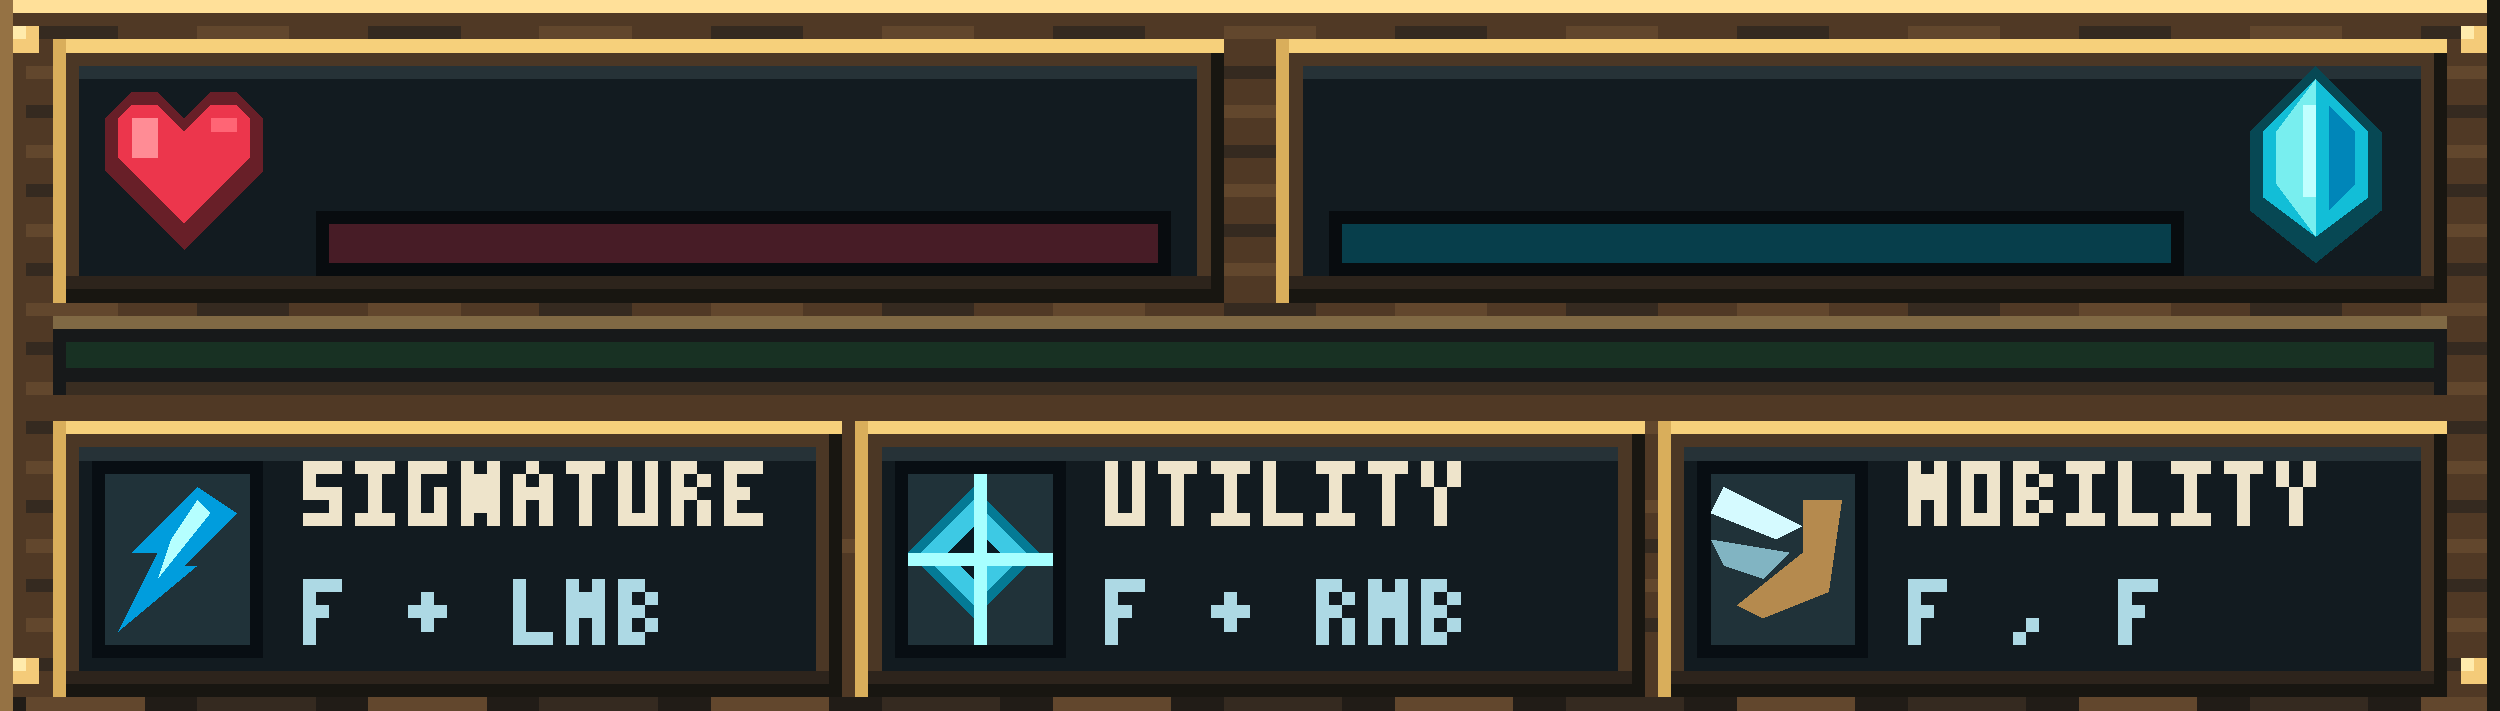
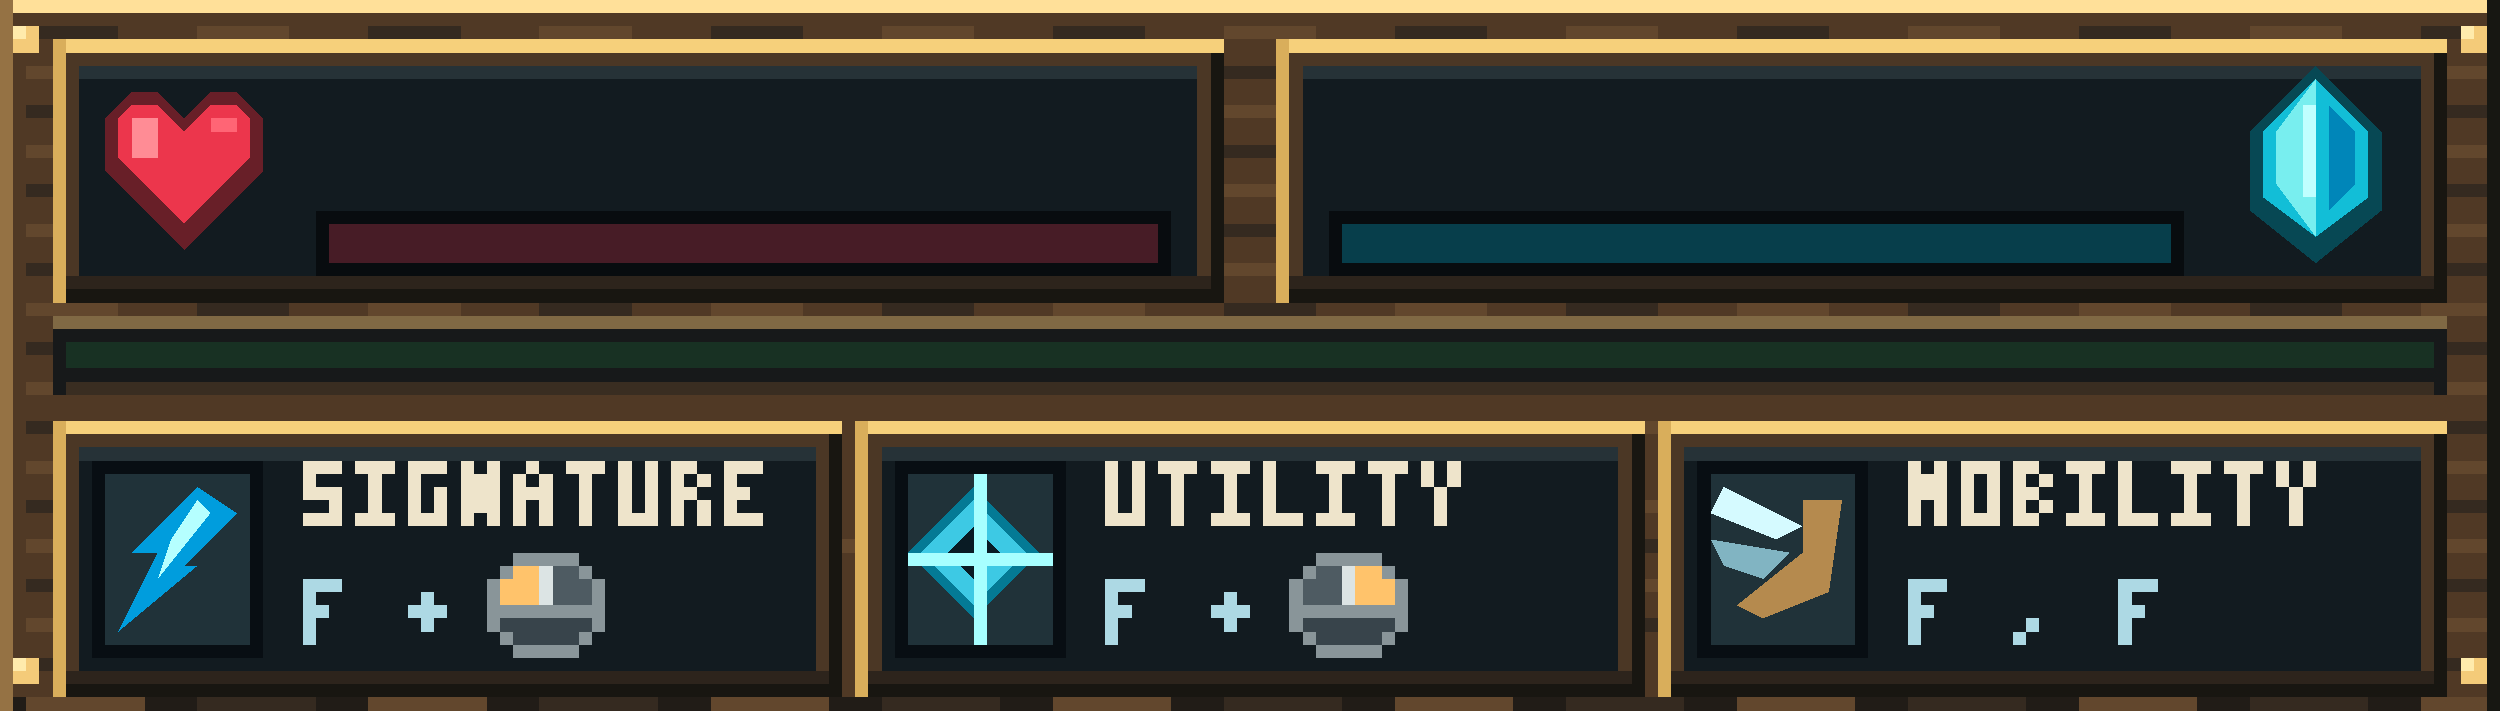
<svg xmlns="http://www.w3.org/2000/svg" width="190" height="54" viewBox="0 0 190 54" shape-rendering="crispEdges">
  <rect x="0" y="0" width="190" height="54" fill="#211c17" />
  <rect x="1" y="1" width="188" height="52" fill="#503925" />
  <rect x="2" y="2" width="7" height="1" fill="#352a20" />
  <rect x="15" y="2" width="7" height="1" fill="#62472d" />
  <rect x="28" y="2" width="7" height="1" fill="#352a20" />
  <rect x="41" y="2" width="7" height="1" fill="#62472d" />
  <rect x="54" y="2" width="7" height="1" fill="#352a20" />
  <rect x="67" y="2" width="7" height="1" fill="#62472d" />
  <rect x="80" y="2" width="7" height="1" fill="#352a20" />
  <rect x="93" y="2" width="7" height="1" fill="#62472d" />
  <rect x="106" y="2" width="7" height="1" fill="#352a20" />
  <rect x="119" y="2" width="7" height="1" fill="#62472d" />
  <rect x="132" y="2" width="7" height="1" fill="#352a20" />
  <rect x="145" y="2" width="7" height="1" fill="#62472d" />
  <rect x="158" y="2" width="7" height="1" fill="#352a20" />
  <rect x="171" y="2" width="7" height="1" fill="#62472d" />
  <rect x="184" y="2" width="7" height="1" fill="#352a20" />
  <rect x="2" y="5" width="10" height="1" fill="#62472d" />
  <rect x="15" y="5" width="10" height="1" fill="#352a20" />
  <rect x="28" y="5" width="10" height="1" fill="#62472d" />
  <rect x="41" y="5" width="10" height="1" fill="#352a20" />
  <rect x="54" y="5" width="10" height="1" fill="#62472d" />
  <rect x="67" y="5" width="10" height="1" fill="#352a20" />
  <rect x="80" y="5" width="10" height="1" fill="#62472d" />
  <rect x="93" y="5" width="10" height="1" fill="#352a20" />
  <rect x="106" y="5" width="10" height="1" fill="#62472d" />
  <rect x="119" y="5" width="10" height="1" fill="#352a20" />
  <rect x="132" y="5" width="10" height="1" fill="#62472d" />
  <rect x="145" y="5" width="10" height="1" fill="#352a20" />
  <rect x="158" y="5" width="10" height="1" fill="#62472d" />
  <rect x="171" y="5" width="10" height="1" fill="#352a20" />
  <rect x="184" y="5" width="10" height="1" fill="#62472d" />
  <rect x="2" y="8" width="6" height="1" fill="#352a20" />
  <rect x="15" y="8" width="6" height="1" fill="#62472d" />
  <rect x="28" y="8" width="6" height="1" fill="#352a20" />
  <rect x="41" y="8" width="6" height="1" fill="#62472d" />
  <rect x="54" y="8" width="6" height="1" fill="#352a20" />
  <rect x="67" y="8" width="6" height="1" fill="#62472d" />
  <rect x="80" y="8" width="6" height="1" fill="#352a20" />
  <rect x="93" y="8" width="6" height="1" fill="#62472d" />
  <rect x="106" y="8" width="6" height="1" fill="#352a20" />
  <rect x="119" y="8" width="6" height="1" fill="#62472d" />
  <rect x="132" y="8" width="6" height="1" fill="#352a20" />
  <rect x="145" y="8" width="6" height="1" fill="#62472d" />
  <rect x="158" y="8" width="6" height="1" fill="#352a20" />
  <rect x="171" y="8" width="6" height="1" fill="#62472d" />
  <rect x="184" y="8" width="6" height="1" fill="#352a20" />
  <rect x="2" y="11" width="9" height="1" fill="#62472d" />
  <rect x="15" y="11" width="9" height="1" fill="#352a20" />
  <rect x="28" y="11" width="9" height="1" fill="#62472d" />
  <rect x="41" y="11" width="9" height="1" fill="#352a20" />
  <rect x="54" y="11" width="9" height="1" fill="#62472d" />
  <rect x="67" y="11" width="9" height="1" fill="#352a20" />
  <rect x="80" y="11" width="9" height="1" fill="#62472d" />
  <rect x="93" y="11" width="9" height="1" fill="#352a20" />
  <rect x="106" y="11" width="9" height="1" fill="#62472d" />
  <rect x="119" y="11" width="9" height="1" fill="#352a20" />
  <rect x="132" y="11" width="9" height="1" fill="#62472d" />
  <rect x="145" y="11" width="9" height="1" fill="#352a20" />
  <rect x="158" y="11" width="9" height="1" fill="#62472d" />
  <rect x="171" y="11" width="9" height="1" fill="#352a20" />
  <rect x="184" y="11" width="9" height="1" fill="#62472d" />
  <rect x="2" y="14" width="5" height="1" fill="#352a20" />
  <rect x="15" y="14" width="5" height="1" fill="#62472d" />
  <rect x="28" y="14" width="5" height="1" fill="#352a20" />
  <rect x="41" y="14" width="5" height="1" fill="#62472d" />
  <rect x="54" y="14" width="5" height="1" fill="#352a20" />
  <rect x="67" y="14" width="5" height="1" fill="#62472d" />
  <rect x="80" y="14" width="5" height="1" fill="#352a20" />
  <rect x="93" y="14" width="5" height="1" fill="#62472d" />
  <rect x="106" y="14" width="5" height="1" fill="#352a20" />
  <rect x="119" y="14" width="5" height="1" fill="#62472d" />
  <rect x="132" y="14" width="5" height="1" fill="#352a20" />
  <rect x="145" y="14" width="5" height="1" fill="#62472d" />
  <rect x="158" y="14" width="5" height="1" fill="#352a20" />
  <rect x="171" y="14" width="5" height="1" fill="#62472d" />
  <rect x="184" y="14" width="5" height="1" fill="#352a20" />
  <rect x="2" y="17" width="8" height="1" fill="#62472d" />
  <rect x="15" y="17" width="8" height="1" fill="#352a20" />
  <rect x="28" y="17" width="8" height="1" fill="#62472d" />
  <rect x="41" y="17" width="8" height="1" fill="#352a20" />
  <rect x="54" y="17" width="8" height="1" fill="#62472d" />
  <rect x="67" y="17" width="8" height="1" fill="#352a20" />
  <rect x="80" y="17" width="8" height="1" fill="#62472d" />
  <rect x="93" y="17" width="8" height="1" fill="#352a20" />
  <rect x="106" y="17" width="8" height="1" fill="#62472d" />
  <rect x="119" y="17" width="8" height="1" fill="#352a20" />
  <rect x="132" y="17" width="8" height="1" fill="#62472d" />
  <rect x="145" y="17" width="8" height="1" fill="#352a20" />
  <rect x="158" y="17" width="8" height="1" fill="#62472d" />
  <rect x="171" y="17" width="8" height="1" fill="#352a20" />
  <rect x="184" y="17" width="8" height="1" fill="#62472d" />
  <rect x="2" y="20" width="11" height="1" fill="#352a20" />
  <rect x="15" y="20" width="11" height="1" fill="#62472d" />
  <rect x="28" y="20" width="11" height="1" fill="#352a20" />
  <rect x="41" y="20" width="11" height="1" fill="#62472d" />
  <rect x="54" y="20" width="11" height="1" fill="#352a20" />
  <rect x="67" y="20" width="11" height="1" fill="#62472d" />
  <rect x="80" y="20" width="11" height="1" fill="#352a20" />
  <rect x="93" y="20" width="11" height="1" fill="#62472d" />
  <rect x="106" y="20" width="11" height="1" fill="#352a20" />
  <rect x="119" y="20" width="11" height="1" fill="#62472d" />
  <rect x="132" y="20" width="11" height="1" fill="#352a20" />
  <rect x="145" y="20" width="11" height="1" fill="#62472d" />
  <rect x="158" y="20" width="11" height="1" fill="#352a20" />
  <rect x="171" y="20" width="11" height="1" fill="#62472d" />
  <rect x="184" y="20" width="11" height="1" fill="#352a20" />
  <rect x="2" y="23" width="7" height="1" fill="#62472d" />
  <rect x="15" y="23" width="7" height="1" fill="#352a20" />
  <rect x="28" y="23" width="7" height="1" fill="#62472d" />
  <rect x="41" y="23" width="7" height="1" fill="#352a20" />
  <rect x="54" y="23" width="7" height="1" fill="#62472d" />
  <rect x="67" y="23" width="7" height="1" fill="#352a20" />
  <rect x="80" y="23" width="7" height="1" fill="#62472d" />
  <rect x="93" y="23" width="7" height="1" fill="#352a20" />
  <rect x="106" y="23" width="7" height="1" fill="#62472d" />
  <rect x="119" y="23" width="7" height="1" fill="#352a20" />
  <rect x="132" y="23" width="7" height="1" fill="#62472d" />
  <rect x="145" y="23" width="7" height="1" fill="#352a20" />
  <rect x="158" y="23" width="7" height="1" fill="#62472d" />
  <rect x="171" y="23" width="7" height="1" fill="#352a20" />
  <rect x="184" y="23" width="7" height="1" fill="#62472d" />
  <rect x="2" y="26" width="10" height="1" fill="#352a20" />
  <rect x="15" y="26" width="10" height="1" fill="#62472d" />
  <rect x="28" y="26" width="10" height="1" fill="#352a20" />
  <rect x="41" y="26" width="10" height="1" fill="#62472d" />
  <rect x="54" y="26" width="10" height="1" fill="#352a20" />
  <rect x="67" y="26" width="10" height="1" fill="#62472d" />
  <rect x="80" y="26" width="10" height="1" fill="#352a20" />
  <rect x="93" y="26" width="10" height="1" fill="#62472d" />
  <rect x="106" y="26" width="10" height="1" fill="#352a20" />
  <rect x="119" y="26" width="10" height="1" fill="#62472d" />
  <rect x="132" y="26" width="10" height="1" fill="#352a20" />
  <rect x="145" y="26" width="10" height="1" fill="#62472d" />
  <rect x="158" y="26" width="10" height="1" fill="#352a20" />
  <rect x="171" y="26" width="10" height="1" fill="#62472d" />
  <rect x="184" y="26" width="10" height="1" fill="#352a20" />
  <rect x="2" y="29" width="6" height="1" fill="#62472d" />
  <rect x="15" y="29" width="6" height="1" fill="#352a20" />
  <rect x="28" y="29" width="6" height="1" fill="#62472d" />
  <rect x="41" y="29" width="6" height="1" fill="#352a20" />
  <rect x="54" y="29" width="6" height="1" fill="#62472d" />
  <rect x="67" y="29" width="6" height="1" fill="#352a20" />
  <rect x="80" y="29" width="6" height="1" fill="#62472d" />
  <rect x="93" y="29" width="6" height="1" fill="#352a20" />
  <rect x="106" y="29" width="6" height="1" fill="#62472d" />
  <rect x="119" y="29" width="6" height="1" fill="#352a20" />
  <rect x="132" y="29" width="6" height="1" fill="#62472d" />
  <rect x="145" y="29" width="6" height="1" fill="#352a20" />
  <rect x="158" y="29" width="6" height="1" fill="#62472d" />
  <rect x="171" y="29" width="6" height="1" fill="#352a20" />
  <rect x="184" y="29" width="6" height="1" fill="#62472d" />
  <rect x="2" y="32" width="9" height="1" fill="#352a20" />
  <rect x="15" y="32" width="9" height="1" fill="#62472d" />
  <rect x="28" y="32" width="9" height="1" fill="#352a20" />
  <rect x="41" y="32" width="9" height="1" fill="#62472d" />
  <rect x="54" y="32" width="9" height="1" fill="#352a20" />
  <rect x="67" y="32" width="9" height="1" fill="#62472d" />
  <rect x="80" y="32" width="9" height="1" fill="#352a20" />
  <rect x="93" y="32" width="9" height="1" fill="#62472d" />
  <rect x="106" y="32" width="9" height="1" fill="#352a20" />
  <rect x="119" y="32" width="9" height="1" fill="#62472d" />
  <rect x="132" y="32" width="9" height="1" fill="#352a20" />
  <rect x="145" y="32" width="9" height="1" fill="#62472d" />
  <rect x="158" y="32" width="9" height="1" fill="#352a20" />
  <rect x="171" y="32" width="9" height="1" fill="#62472d" />
  <rect x="184" y="32" width="9" height="1" fill="#352a20" />
  <rect x="2" y="35" width="5" height="1" fill="#62472d" />
  <rect x="15" y="35" width="5" height="1" fill="#352a20" />
  <rect x="28" y="35" width="5" height="1" fill="#62472d" />
  <rect x="41" y="35" width="5" height="1" fill="#352a20" />
  <rect x="54" y="35" width="5" height="1" fill="#62472d" />
  <rect x="67" y="35" width="5" height="1" fill="#352a20" />
  <rect x="80" y="35" width="5" height="1" fill="#62472d" />
  <rect x="93" y="35" width="5" height="1" fill="#352a20" />
  <rect x="106" y="35" width="5" height="1" fill="#62472d" />
  <rect x="119" y="35" width="5" height="1" fill="#352a20" />
  <rect x="132" y="35" width="5" height="1" fill="#62472d" />
  <rect x="145" y="35" width="5" height="1" fill="#352a20" />
  <rect x="158" y="35" width="5" height="1" fill="#62472d" />
  <rect x="171" y="35" width="5" height="1" fill="#352a20" />
  <rect x="184" y="35" width="5" height="1" fill="#62472d" />
  <rect x="2" y="38" width="8" height="1" fill="#352a20" />
  <rect x="15" y="38" width="8" height="1" fill="#62472d" />
  <rect x="28" y="38" width="8" height="1" fill="#352a20" />
  <rect x="41" y="38" width="8" height="1" fill="#62472d" />
  <rect x="54" y="38" width="8" height="1" fill="#352a20" />
  <rect x="67" y="38" width="8" height="1" fill="#62472d" />
  <rect x="80" y="38" width="8" height="1" fill="#352a20" />
  <rect x="93" y="38" width="8" height="1" fill="#62472d" />
  <rect x="106" y="38" width="8" height="1" fill="#352a20" />
  <rect x="119" y="38" width="8" height="1" fill="#62472d" />
  <rect x="132" y="38" width="8" height="1" fill="#352a20" />
  <rect x="145" y="38" width="8" height="1" fill="#62472d" />
  <rect x="158" y="38" width="8" height="1" fill="#352a20" />
  <rect x="171" y="38" width="8" height="1" fill="#62472d" />
  <rect x="184" y="38" width="8" height="1" fill="#352a20" />
  <rect x="2" y="41" width="11" height="1" fill="#62472d" />
  <rect x="15" y="41" width="11" height="1" fill="#352a20" />
  <rect x="28" y="41" width="11" height="1" fill="#62472d" />
  <rect x="41" y="41" width="11" height="1" fill="#352a20" />
  <rect x="54" y="41" width="11" height="1" fill="#62472d" />
  <rect x="67" y="41" width="11" height="1" fill="#352a20" />
  <rect x="80" y="41" width="11" height="1" fill="#62472d" />
  <rect x="93" y="41" width="11" height="1" fill="#352a20" />
  <rect x="106" y="41" width="11" height="1" fill="#62472d" />
  <rect x="119" y="41" width="11" height="1" fill="#352a20" />
  <rect x="132" y="41" width="11" height="1" fill="#62472d" />
  <rect x="145" y="41" width="11" height="1" fill="#352a20" />
  <rect x="158" y="41" width="11" height="1" fill="#62472d" />
  <rect x="171" y="41" width="11" height="1" fill="#352a20" />
  <rect x="184" y="41" width="11" height="1" fill="#62472d" />
  <rect x="2" y="44" width="7" height="1" fill="#352a20" />
  <rect x="15" y="44" width="7" height="1" fill="#62472d" />
  <rect x="28" y="44" width="7" height="1" fill="#352a20" />
  <rect x="41" y="44" width="7" height="1" fill="#62472d" />
  <rect x="54" y="44" width="7" height="1" fill="#352a20" />
  <rect x="67" y="44" width="7" height="1" fill="#62472d" />
  <rect x="80" y="44" width="7" height="1" fill="#352a20" />
  <rect x="93" y="44" width="7" height="1" fill="#62472d" />
  <rect x="106" y="44" width="7" height="1" fill="#352a20" />
  <rect x="119" y="44" width="7" height="1" fill="#62472d" />
  <rect x="132" y="44" width="7" height="1" fill="#352a20" />
  <rect x="145" y="44" width="7" height="1" fill="#62472d" />
  <rect x="158" y="44" width="7" height="1" fill="#352a20" />
  <rect x="171" y="44" width="7" height="1" fill="#62472d" />
  <rect x="184" y="44" width="7" height="1" fill="#352a20" />
  <rect x="2" y="47" width="10" height="1" fill="#62472d" />
  <rect x="15" y="47" width="10" height="1" fill="#352a20" />
  <rect x="28" y="47" width="10" height="1" fill="#62472d" />
  <rect x="41" y="47" width="10" height="1" fill="#352a20" />
  <rect x="54" y="47" width="10" height="1" fill="#62472d" />
  <rect x="67" y="47" width="10" height="1" fill="#352a20" />
  <rect x="80" y="47" width="10" height="1" fill="#62472d" />
  <rect x="93" y="47" width="10" height="1" fill="#352a20" />
  <rect x="106" y="47" width="10" height="1" fill="#62472d" />
  <rect x="119" y="47" width="10" height="1" fill="#352a20" />
  <rect x="132" y="47" width="10" height="1" fill="#62472d" />
  <rect x="145" y="47" width="10" height="1" fill="#352a20" />
  <rect x="158" y="47" width="10" height="1" fill="#62472d" />
  <rect x="171" y="47" width="10" height="1" fill="#352a20" />
  <rect x="184" y="47" width="10" height="1" fill="#62472d" />
  <rect x="2" y="50" width="6" height="1" fill="#352a20" />
  <rect x="15" y="50" width="6" height="1" fill="#62472d" />
  <rect x="28" y="50" width="6" height="1" fill="#352a20" />
  <rect x="41" y="50" width="6" height="1" fill="#62472d" />
  <rect x="54" y="50" width="6" height="1" fill="#352a20" />
  <rect x="67" y="50" width="6" height="1" fill="#62472d" />
  <rect x="80" y="50" width="6" height="1" fill="#352a20" />
  <rect x="93" y="50" width="6" height="1" fill="#62472d" />
  <rect x="106" y="50" width="6" height="1" fill="#352a20" />
  <rect x="119" y="50" width="6" height="1" fill="#62472d" />
  <rect x="132" y="50" width="6" height="1" fill="#352a20" />
  <rect x="145" y="50" width="6" height="1" fill="#62472d" />
  <rect x="158" y="50" width="6" height="1" fill="#352a20" />
  <rect x="171" y="50" width="6" height="1" fill="#62472d" />
  <rect x="184" y="50" width="6" height="1" fill="#352a20" />
  <rect x="2" y="53" width="9" height="1" fill="#62472d" />
  <rect x="15" y="53" width="9" height="1" fill="#352a20" />
  <rect x="28" y="53" width="9" height="1" fill="#62472d" />
  <rect x="41" y="53" width="9" height="1" fill="#352a20" />
  <rect x="54" y="53" width="9" height="1" fill="#62472d" />
  <rect x="67" y="53" width="9" height="1" fill="#352a20" />
  <rect x="80" y="53" width="9" height="1" fill="#62472d" />
  <rect x="93" y="53" width="9" height="1" fill="#352a20" />
  <rect x="106" y="53" width="9" height="1" fill="#62472d" />
  <rect x="119" y="53" width="9" height="1" fill="#352a20" />
  <rect x="132" y="53" width="9" height="1" fill="#62472d" />
  <rect x="145" y="53" width="9" height="1" fill="#352a20" />
  <rect x="158" y="53" width="9" height="1" fill="#62472d" />
  <rect x="171" y="53" width="9" height="1" fill="#352a20" />
  <rect x="184" y="53" width="9" height="1" fill="#62472d" />
  <rect x="0" y="0" width="190" height="1" fill="#ffe099" />
  <rect x="0" y="0" width="1" height="54" fill="#957244" />
  <rect x="189" y="0" width="1" height="54" fill="#171712" />
  <rect x="4" y="3" width="89" height="20" fill="#181611" />
  <rect x="4" y="3" width="89" height="1" fill="#f6d07b" />
  <rect x="4" y="3" width="1" height="20" fill="#d9ae5b" />
  <rect x="5" y="4" width="87" height="18" fill="#4b3725" />
  <rect x="6" y="5" width="85" height="16" fill="#121b20" />
  <rect x="6" y="5" width="85" height="1" fill="#263237" />
  <rect x="5" y="21" width="87" height="1" fill="#2d241c" />
  <rect x="97" y="3" width="89" height="20" fill="#181611" />
  <rect x="97" y="3" width="89" height="1" fill="#f6d07b" />
  <rect x="97" y="3" width="1" height="20" fill="#d9ae5b" />
  <rect x="98" y="4" width="87" height="18" fill="#4b3725" />
  <rect x="99" y="5" width="85" height="16" fill="#121b20" />
  <rect x="99" y="5" width="85" height="1" fill="#263237" />
  <rect x="98" y="21" width="87" height="1" fill="#2d241c" />
  <g transform="translate(8 7)">
    <polygon points="0,2 2,0 4,0 6,2 8,0 10,0 12,2 12,6 6,12 0,6" fill="#681f28" />
    <polygon points="1,2 2,1 4,1 6,3 8,1 10,1 11,2 11,5 6,10 1,5" fill="#ec364c" />
    <rect x="2" y="2" width="2" height="3" fill="#ff8c95" />
    <rect x="8" y="2" width="2" height="1" fill="#ff6575" />
  </g>
  <g transform="translate(171 5)">
    <polygon points="5,0 10,5 10,11 5,15 0,11 0,5" fill="#074854" />
    <polygon points="5,1 9,5 9,10 5,13 1,10 1,5" fill="#12bed7" />
    <polygon points="5,1 5,13 2,9 2,5" fill="#78eeef" />
    <polygon points="6,3 8,5 8,9 6,11" fill="#0086b9" />
    <rect x="4" y="3" width="1" height="7" fill="#c0ffff" />
  </g>
  <rect x="24" y="16" width="65" height="5" fill="#080c0f" />
  <rect x="25" y="17" width="63" height="3" fill="#471c26" />
  <rect x="101" y="16" width="65" height="5" fill="#080c0f" />
  <rect x="102" y="17" width="63" height="3" fill="#073e4b" />
  <rect x="4" y="24" width="182" height="6" fill="#17191a" />
  <rect x="4" y="24" width="182" height="1" fill="#806944" />
  <rect x="5" y="26" width="180" height="2" fill="#183123" />
  <rect x="5" y="29" width="180" height="1" fill="#392d21" />
  <rect x="4" y="32" width="60" height="21" fill="#181611" />
  <rect x="4" y="32" width="60" height="1" fill="#f6d07b" />
  <rect x="4" y="32" width="1" height="21" fill="#d9ae5b" />
  <rect x="5" y="33" width="58" height="19" fill="#4b3725" />
  <rect x="6" y="34" width="56" height="17" fill="#121b20" />
  <rect x="6" y="34" width="56" height="1" fill="#263237" />
  <rect x="5" y="51" width="58" height="1" fill="#2d241c" />
  <rect x="7" y="35" width="13" height="15" fill="#080e13" />
  <rect x="8" y="36" width="11" height="13" fill="#203239" />
  <polygon points="15,37 18,39 14,43 15,43 9,48 12,42 10,42" fill="#009ddd" />
  <polygon points="15,38 16,39 12,44 13,41" fill="#b5ffff" />
  <rect x="23" y="35" width="1" height="1" fill="#eee4cb" />
  <rect x="24" y="35" width="1" height="1" fill="#eee4cb" />
  <rect x="25" y="35" width="1" height="1" fill="#eee4cb" />
  <rect x="23" y="36" width="1" height="1" fill="#eee4cb" />
  <rect x="23" y="37" width="1" height="1" fill="#eee4cb" />
  <rect x="24" y="37" width="1" height="1" fill="#eee4cb" />
  <rect x="25" y="37" width="1" height="1" fill="#eee4cb" />
  <rect x="25" y="38" width="1" height="1" fill="#eee4cb" />
  <rect x="23" y="39" width="1" height="1" fill="#eee4cb" />
  <rect x="24" y="39" width="1" height="1" fill="#eee4cb" />
  <rect x="25" y="39" width="1" height="1" fill="#eee4cb" />
  <rect x="27" y="35" width="1" height="1" fill="#eee4cb" />
  <rect x="28" y="35" width="1" height="1" fill="#eee4cb" />
  <rect x="29" y="35" width="1" height="1" fill="#eee4cb" />
  <rect x="28" y="36" width="1" height="1" fill="#eee4cb" />
  <rect x="28" y="37" width="1" height="1" fill="#eee4cb" />
  <rect x="28" y="38" width="1" height="1" fill="#eee4cb" />
  <rect x="27" y="39" width="1" height="1" fill="#eee4cb" />
  <rect x="28" y="39" width="1" height="1" fill="#eee4cb" />
  <rect x="29" y="39" width="1" height="1" fill="#eee4cb" />
  <rect x="31" y="35" width="1" height="1" fill="#eee4cb" />
  <rect x="32" y="35" width="1" height="1" fill="#eee4cb" />
  <rect x="33" y="35" width="1" height="1" fill="#eee4cb" />
  <rect x="31" y="36" width="1" height="1" fill="#eee4cb" />
  <rect x="31" y="37" width="1" height="1" fill="#eee4cb" />
  <rect x="33" y="37" width="1" height="1" fill="#eee4cb" />
  <rect x="31" y="38" width="1" height="1" fill="#eee4cb" />
  <rect x="33" y="38" width="1" height="1" fill="#eee4cb" />
  <rect x="31" y="39" width="1" height="1" fill="#eee4cb" />
  <rect x="32" y="39" width="1" height="1" fill="#eee4cb" />
  <rect x="33" y="39" width="1" height="1" fill="#eee4cb" />
  <rect x="35" y="35" width="1" height="1" fill="#eee4cb" />
  <rect x="37" y="35" width="1" height="1" fill="#eee4cb" />
  <rect x="35" y="36" width="1" height="1" fill="#eee4cb" />
  <rect x="36" y="36" width="1" height="1" fill="#eee4cb" />
  <rect x="37" y="36" width="1" height="1" fill="#eee4cb" />
  <rect x="35" y="37" width="1" height="1" fill="#eee4cb" />
  <rect x="36" y="37" width="1" height="1" fill="#eee4cb" />
  <rect x="37" y="37" width="1" height="1" fill="#eee4cb" />
  <rect x="35" y="38" width="1" height="1" fill="#eee4cb" />
  <rect x="36" y="38" width="1" height="1" fill="#eee4cb" />
  <rect x="37" y="38" width="1" height="1" fill="#eee4cb" />
  <rect x="35" y="39" width="1" height="1" fill="#eee4cb" />
  <rect x="37" y="39" width="1" height="1" fill="#eee4cb" />
  <rect x="40" y="35" width="1" height="1" fill="#eee4cb" />
  <rect x="39" y="36" width="1" height="1" fill="#eee4cb" />
  <rect x="41" y="36" width="1" height="1" fill="#eee4cb" />
  <rect x="39" y="37" width="1" height="1" fill="#eee4cb" />
  <rect x="40" y="37" width="1" height="1" fill="#eee4cb" />
  <rect x="41" y="37" width="1" height="1" fill="#eee4cb" />
  <rect x="39" y="38" width="1" height="1" fill="#eee4cb" />
  <rect x="41" y="38" width="1" height="1" fill="#eee4cb" />
  <rect x="39" y="39" width="1" height="1" fill="#eee4cb" />
  <rect x="41" y="39" width="1" height="1" fill="#eee4cb" />
  <rect x="43" y="35" width="1" height="1" fill="#eee4cb" />
  <rect x="44" y="35" width="1" height="1" fill="#eee4cb" />
  <rect x="45" y="35" width="1" height="1" fill="#eee4cb" />
  <rect x="44" y="36" width="1" height="1" fill="#eee4cb" />
  <rect x="44" y="37" width="1" height="1" fill="#eee4cb" />
  <rect x="44" y="38" width="1" height="1" fill="#eee4cb" />
  <rect x="44" y="39" width="1" height="1" fill="#eee4cb" />
  <rect x="47" y="35" width="1" height="1" fill="#eee4cb" />
  <rect x="49" y="35" width="1" height="1" fill="#eee4cb" />
  <rect x="47" y="36" width="1" height="1" fill="#eee4cb" />
  <rect x="49" y="36" width="1" height="1" fill="#eee4cb" />
  <rect x="47" y="37" width="1" height="1" fill="#eee4cb" />
  <rect x="49" y="37" width="1" height="1" fill="#eee4cb" />
  <rect x="47" y="38" width="1" height="1" fill="#eee4cb" />
  <rect x="49" y="38" width="1" height="1" fill="#eee4cb" />
  <rect x="47" y="39" width="1" height="1" fill="#eee4cb" />
  <rect x="48" y="39" width="1" height="1" fill="#eee4cb" />
  <rect x="49" y="39" width="1" height="1" fill="#eee4cb" />
  <rect x="51" y="35" width="1" height="1" fill="#eee4cb" />
  <rect x="52" y="35" width="1" height="1" fill="#eee4cb" />
  <rect x="51" y="36" width="1" height="1" fill="#eee4cb" />
  <rect x="53" y="36" width="1" height="1" fill="#eee4cb" />
  <rect x="51" y="37" width="1" height="1" fill="#eee4cb" />
  <rect x="52" y="37" width="1" height="1" fill="#eee4cb" />
  <rect x="51" y="38" width="1" height="1" fill="#eee4cb" />
  <rect x="53" y="38" width="1" height="1" fill="#eee4cb" />
  <rect x="51" y="39" width="1" height="1" fill="#eee4cb" />
  <rect x="53" y="39" width="1" height="1" fill="#eee4cb" />
  <rect x="55" y="35" width="1" height="1" fill="#eee4cb" />
  <rect x="56" y="35" width="1" height="1" fill="#eee4cb" />
  <rect x="57" y="35" width="1" height="1" fill="#eee4cb" />
  <rect x="55" y="36" width="1" height="1" fill="#eee4cb" />
  <rect x="55" y="37" width="1" height="1" fill="#eee4cb" />
  <rect x="56" y="37" width="1" height="1" fill="#eee4cb" />
  <rect x="55" y="38" width="1" height="1" fill="#eee4cb" />
  <rect x="55" y="39" width="1" height="1" fill="#eee4cb" />
  <rect x="56" y="39" width="1" height="1" fill="#eee4cb" />
  <rect x="57" y="39" width="1" height="1" fill="#eee4cb" />
  <rect x="23" y="44" width="1" height="1" fill="#add9e4" />
  <rect x="24" y="44" width="1" height="1" fill="#add9e4" />
  <rect x="25" y="44" width="1" height="1" fill="#add9e4" />
  <rect x="23" y="45" width="1" height="1" fill="#add9e4" />
  <rect x="23" y="46" width="1" height="1" fill="#add9e4" />
  <rect x="24" y="46" width="1" height="1" fill="#add9e4" />
  <rect x="23" y="47" width="1" height="1" fill="#add9e4" />
  <rect x="23" y="48" width="1" height="1" fill="#add9e4" />
  <rect x="32" y="45" width="1" height="1" fill="#add9e4" />
  <rect x="31" y="46" width="1" height="1" fill="#add9e4" />
  <rect x="32" y="46" width="1" height="1" fill="#add9e4" />
  <rect x="33" y="46" width="1" height="1" fill="#add9e4" />
  <rect x="32" y="47" width="1" height="1" fill="#add9e4" />
-   <rect x="39" y="44" width="1" height="1" fill="#add9e4" />
-   <rect x="39" y="45" width="1" height="1" fill="#add9e4" />
-   <rect x="39" y="46" width="1" height="1" fill="#add9e4" />
-   <rect x="39" y="47" width="1" height="1" fill="#add9e4" />
-   <rect x="39" y="48" width="1" height="1" fill="#add9e4" />
-   <rect x="40" y="48" width="1" height="1" fill="#add9e4" />
-   <rect x="41" y="48" width="1" height="1" fill="#add9e4" />
-   <rect x="43" y="44" width="1" height="1" fill="#add9e4" />
-   <rect x="45" y="44" width="1" height="1" fill="#add9e4" />
-   <rect x="43" y="45" width="1" height="1" fill="#add9e4" />
-   <rect x="44" y="45" width="1" height="1" fill="#add9e4" />
-   <rect x="45" y="45" width="1" height="1" fill="#add9e4" />
-   <rect x="43" y="46" width="1" height="1" fill="#add9e4" />
-   <rect x="44" y="46" width="1" height="1" fill="#add9e4" />
-   <rect x="45" y="46" width="1" height="1" fill="#add9e4" />
-   <rect x="43" y="47" width="1" height="1" fill="#add9e4" />
-   <rect x="45" y="47" width="1" height="1" fill="#add9e4" />
-   <rect x="43" y="48" width="1" height="1" fill="#add9e4" />
-   <rect x="45" y="48" width="1" height="1" fill="#add9e4" />
-   <rect x="47" y="44" width="1" height="1" fill="#add9e4" />
-   <rect x="48" y="44" width="1" height="1" fill="#add9e4" />
-   <rect x="47" y="45" width="1" height="1" fill="#add9e4" />
-   <rect x="49" y="45" width="1" height="1" fill="#add9e4" />
-   <rect x="47" y="46" width="1" height="1" fill="#add9e4" />
-   <rect x="48" y="46" width="1" height="1" fill="#add9e4" />
-   <rect x="47" y="47" width="1" height="1" fill="#add9e4" />
-   <rect x="49" y="47" width="1" height="1" fill="#add9e4" />
-   <rect x="47" y="48" width="1" height="1" fill="#add9e4" />
-   <rect x="48" y="48" width="1" height="1" fill="#add9e4" />
+   <rect x="39" y="42" width="1" height="1" fill="#899599" />
+   <rect x="40" y="42" width="1" height="1" fill="#899599" />
+   <rect x="41" y="42" width="1" height="1" fill="#899599" />
+   <rect x="42" y="42" width="1" height="1" fill="#899599" />
+   <rect x="43" y="42" width="1" height="1" fill="#899599" />
+   <rect x="38" y="43" width="1" height="1" fill="#899599" />
+   <rect x="39" y="43" width="1" height="1" fill="#ffc36b" />
+   <rect x="40" y="43" width="1" height="1" fill="#ffc36b" />
+   <rect x="41" y="43" width="1" height="1" fill="#dce4e4" />
+   <rect x="42" y="43" width="1" height="1" fill="#4e5b62" />
+   <rect x="43" y="43" width="1" height="1" fill="#4e5b62" />
+   <rect x="44" y="43" width="1" height="1" fill="#899599" />
+   <rect x="37" y="44" width="1" height="1" fill="#899599" />
+   <rect x="38" y="44" width="1" height="1" fill="#ffc36b" />
+   <rect x="39" y="44" width="1" height="1" fill="#ffc36b" />
+   <rect x="40" y="44" width="1" height="1" fill="#ffc36b" />
+   <rect x="41" y="44" width="1" height="1" fill="#dce4e4" />
+   <rect x="42" y="44" width="1" height="1" fill="#4e5b62" />
+   <rect x="43" y="44" width="1" height="1" fill="#4e5b62" />
+   <rect x="44" y="44" width="1" height="1" fill="#4e5b62" />
+   <rect x="45" y="44" width="1" height="1" fill="#899599" />
+   <rect x="37" y="45" width="1" height="1" fill="#899599" />
+   <rect x="38" y="45" width="1" height="1" fill="#ffc36b" />
+   <rect x="39" y="45" width="1" height="1" fill="#ffc36b" />
+   <rect x="40" y="45" width="1" height="1" fill="#ffc36b" />
+   <rect x="41" y="45" width="1" height="1" fill="#dce4e4" />
+   <rect x="42" y="45" width="1" height="1" fill="#4e5b62" />
+   <rect x="43" y="45" width="1" height="1" fill="#4e5b62" />
+   <rect x="44" y="45" width="1" height="1" fill="#4e5b62" />
+   <rect x="45" y="45" width="1" height="1" fill="#899599" />
+   <rect x="37" y="46" width="1" height="1" fill="#899599" />
+   <rect x="38" y="46" width="1" height="1" fill="#899599" />
+   <rect x="39" y="46" width="1" height="1" fill="#899599" />
+   <rect x="40" y="46" width="1" height="1" fill="#899599" />
+   <rect x="41" y="46" width="1" height="1" fill="#899599" />
+   <rect x="42" y="46" width="1" height="1" fill="#899599" />
+   <rect x="43" y="46" width="1" height="1" fill="#899599" />
+   <rect x="44" y="46" width="1" height="1" fill="#899599" />
+   <rect x="45" y="46" width="1" height="1" fill="#899599" />
+   <rect x="37" y="47" width="1" height="1" fill="#899599" />
+   <rect x="38" y="47" width="1" height="1" fill="#38444b" />
+   <rect x="39" y="47" width="1" height="1" fill="#38444b" />
+   <rect x="40" y="47" width="1" height="1" fill="#38444b" />
+   <rect x="41" y="47" width="1" height="1" fill="#38444b" />
+   <rect x="42" y="47" width="1" height="1" fill="#38444b" />
+   <rect x="43" y="47" width="1" height="1" fill="#38444b" />
+   <rect x="44" y="47" width="1" height="1" fill="#38444b" />
+   <rect x="45" y="47" width="1" height="1" fill="#899599" />
+   <rect x="38" y="48" width="1" height="1" fill="#899599" />
+   <rect x="39" y="48" width="1" height="1" fill="#38444b" />
+   <rect x="40" y="48" width="1" height="1" fill="#38444b" />
+   <rect x="41" y="48" width="1" height="1" fill="#38444b" />
+   <rect x="42" y="48" width="1" height="1" fill="#38444b" />
+   <rect x="43" y="48" width="1" height="1" fill="#38444b" />
+   <rect x="44" y="48" width="1" height="1" fill="#899599" />
+   <rect x="39" y="49" width="1" height="1" fill="#899599" />
+   <rect x="40" y="49" width="1" height="1" fill="#899599" />
+   <rect x="41" y="49" width="1" height="1" fill="#899599" />
+   <rect x="42" y="49" width="1" height="1" fill="#899599" />
+   <rect x="43" y="49" width="1" height="1" fill="#899599" />
  <rect x="65" y="32" width="60" height="21" fill="#181611" />
  <rect x="65" y="32" width="60" height="1" fill="#f6d07b" />
  <rect x="65" y="32" width="1" height="21" fill="#d9ae5b" />
  <rect x="66" y="33" width="58" height="19" fill="#4b3725" />
  <rect x="67" y="34" width="56" height="17" fill="#121b20" />
  <rect x="67" y="34" width="56" height="1" fill="#263237" />
  <rect x="66" y="51" width="58" height="1" fill="#2d241c" />
  <rect x="68" y="35" width="13" height="15" fill="#080e13" />
  <rect x="69" y="36" width="11" height="13" fill="#203239" />
  <polygon points="74,37 79,42 74,47 69,42" fill="#047a95" />
  <polygon points="74,38 78,42 74,46 70,42" fill="#3dc9e4" />
  <polygon points="74,40 76,42 74,44 72,42" fill="#091b24" />
  <rect x="74" y="36" width="1" height="13" fill="#a7ffff" />
  <rect x="69" y="42" width="11" height="1" fill="#a7ffff" />
  <rect x="84" y="35" width="1" height="1" fill="#eee4cb" />
  <rect x="86" y="35" width="1" height="1" fill="#eee4cb" />
  <rect x="84" y="36" width="1" height="1" fill="#eee4cb" />
  <rect x="86" y="36" width="1" height="1" fill="#eee4cb" />
  <rect x="84" y="37" width="1" height="1" fill="#eee4cb" />
  <rect x="86" y="37" width="1" height="1" fill="#eee4cb" />
  <rect x="84" y="38" width="1" height="1" fill="#eee4cb" />
  <rect x="86" y="38" width="1" height="1" fill="#eee4cb" />
  <rect x="84" y="39" width="1" height="1" fill="#eee4cb" />
  <rect x="85" y="39" width="1" height="1" fill="#eee4cb" />
  <rect x="86" y="39" width="1" height="1" fill="#eee4cb" />
  <rect x="88" y="35" width="1" height="1" fill="#eee4cb" />
  <rect x="89" y="35" width="1" height="1" fill="#eee4cb" />
  <rect x="90" y="35" width="1" height="1" fill="#eee4cb" />
  <rect x="89" y="36" width="1" height="1" fill="#eee4cb" />
  <rect x="89" y="37" width="1" height="1" fill="#eee4cb" />
  <rect x="89" y="38" width="1" height="1" fill="#eee4cb" />
  <rect x="89" y="39" width="1" height="1" fill="#eee4cb" />
  <rect x="92" y="35" width="1" height="1" fill="#eee4cb" />
  <rect x="93" y="35" width="1" height="1" fill="#eee4cb" />
  <rect x="94" y="35" width="1" height="1" fill="#eee4cb" />
  <rect x="93" y="36" width="1" height="1" fill="#eee4cb" />
  <rect x="93" y="37" width="1" height="1" fill="#eee4cb" />
  <rect x="93" y="38" width="1" height="1" fill="#eee4cb" />
  <rect x="92" y="39" width="1" height="1" fill="#eee4cb" />
  <rect x="93" y="39" width="1" height="1" fill="#eee4cb" />
  <rect x="94" y="39" width="1" height="1" fill="#eee4cb" />
  <rect x="96" y="35" width="1" height="1" fill="#eee4cb" />
  <rect x="96" y="36" width="1" height="1" fill="#eee4cb" />
  <rect x="96" y="37" width="1" height="1" fill="#eee4cb" />
  <rect x="96" y="38" width="1" height="1" fill="#eee4cb" />
  <rect x="96" y="39" width="1" height="1" fill="#eee4cb" />
  <rect x="97" y="39" width="1" height="1" fill="#eee4cb" />
  <rect x="98" y="39" width="1" height="1" fill="#eee4cb" />
  <rect x="100" y="35" width="1" height="1" fill="#eee4cb" />
  <rect x="101" y="35" width="1" height="1" fill="#eee4cb" />
  <rect x="102" y="35" width="1" height="1" fill="#eee4cb" />
  <rect x="101" y="36" width="1" height="1" fill="#eee4cb" />
  <rect x="101" y="37" width="1" height="1" fill="#eee4cb" />
  <rect x="101" y="38" width="1" height="1" fill="#eee4cb" />
  <rect x="100" y="39" width="1" height="1" fill="#eee4cb" />
  <rect x="101" y="39" width="1" height="1" fill="#eee4cb" />
  <rect x="102" y="39" width="1" height="1" fill="#eee4cb" />
  <rect x="104" y="35" width="1" height="1" fill="#eee4cb" />
  <rect x="105" y="35" width="1" height="1" fill="#eee4cb" />
  <rect x="106" y="35" width="1" height="1" fill="#eee4cb" />
  <rect x="105" y="36" width="1" height="1" fill="#eee4cb" />
  <rect x="105" y="37" width="1" height="1" fill="#eee4cb" />
  <rect x="105" y="38" width="1" height="1" fill="#eee4cb" />
  <rect x="105" y="39" width="1" height="1" fill="#eee4cb" />
  <rect x="108" y="35" width="1" height="1" fill="#eee4cb" />
  <rect x="110" y="35" width="1" height="1" fill="#eee4cb" />
  <rect x="108" y="36" width="1" height="1" fill="#eee4cb" />
  <rect x="110" y="36" width="1" height="1" fill="#eee4cb" />
  <rect x="109" y="37" width="1" height="1" fill="#eee4cb" />
  <rect x="109" y="38" width="1" height="1" fill="#eee4cb" />
  <rect x="109" y="39" width="1" height="1" fill="#eee4cb" />
  <rect x="84" y="44" width="1" height="1" fill="#add9e4" />
  <rect x="85" y="44" width="1" height="1" fill="#add9e4" />
  <rect x="86" y="44" width="1" height="1" fill="#add9e4" />
  <rect x="84" y="45" width="1" height="1" fill="#add9e4" />
  <rect x="84" y="46" width="1" height="1" fill="#add9e4" />
  <rect x="85" y="46" width="1" height="1" fill="#add9e4" />
  <rect x="84" y="47" width="1" height="1" fill="#add9e4" />
  <rect x="84" y="48" width="1" height="1" fill="#add9e4" />
  <rect x="93" y="45" width="1" height="1" fill="#add9e4" />
  <rect x="92" y="46" width="1" height="1" fill="#add9e4" />
  <rect x="93" y="46" width="1" height="1" fill="#add9e4" />
  <rect x="94" y="46" width="1" height="1" fill="#add9e4" />
  <rect x="93" y="47" width="1" height="1" fill="#add9e4" />
-   <rect x="100" y="44" width="1" height="1" fill="#add9e4" />
-   <rect x="101" y="44" width="1" height="1" fill="#add9e4" />
-   <rect x="100" y="45" width="1" height="1" fill="#add9e4" />
-   <rect x="102" y="45" width="1" height="1" fill="#add9e4" />
-   <rect x="100" y="46" width="1" height="1" fill="#add9e4" />
-   <rect x="101" y="46" width="1" height="1" fill="#add9e4" />
-   <rect x="100" y="47" width="1" height="1" fill="#add9e4" />
-   <rect x="102" y="47" width="1" height="1" fill="#add9e4" />
-   <rect x="100" y="48" width="1" height="1" fill="#add9e4" />
-   <rect x="102" y="48" width="1" height="1" fill="#add9e4" />
-   <rect x="104" y="44" width="1" height="1" fill="#add9e4" />
-   <rect x="106" y="44" width="1" height="1" fill="#add9e4" />
-   <rect x="104" y="45" width="1" height="1" fill="#add9e4" />
-   <rect x="105" y="45" width="1" height="1" fill="#add9e4" />
-   <rect x="106" y="45" width="1" height="1" fill="#add9e4" />
-   <rect x="104" y="46" width="1" height="1" fill="#add9e4" />
-   <rect x="105" y="46" width="1" height="1" fill="#add9e4" />
-   <rect x="106" y="46" width="1" height="1" fill="#add9e4" />
-   <rect x="104" y="47" width="1" height="1" fill="#add9e4" />
-   <rect x="106" y="47" width="1" height="1" fill="#add9e4" />
-   <rect x="104" y="48" width="1" height="1" fill="#add9e4" />
-   <rect x="106" y="48" width="1" height="1" fill="#add9e4" />
-   <rect x="108" y="44" width="1" height="1" fill="#add9e4" />
-   <rect x="109" y="44" width="1" height="1" fill="#add9e4" />
-   <rect x="108" y="45" width="1" height="1" fill="#add9e4" />
-   <rect x="110" y="45" width="1" height="1" fill="#add9e4" />
-   <rect x="108" y="46" width="1" height="1" fill="#add9e4" />
-   <rect x="109" y="46" width="1" height="1" fill="#add9e4" />
-   <rect x="108" y="47" width="1" height="1" fill="#add9e4" />
-   <rect x="110" y="47" width="1" height="1" fill="#add9e4" />
-   <rect x="108" y="48" width="1" height="1" fill="#add9e4" />
-   <rect x="109" y="48" width="1" height="1" fill="#add9e4" />
+   <rect x="100" y="42" width="1" height="1" fill="#899599" />
+   <rect x="101" y="42" width="1" height="1" fill="#899599" />
+   <rect x="102" y="42" width="1" height="1" fill="#899599" />
+   <rect x="103" y="42" width="1" height="1" fill="#899599" />
+   <rect x="104" y="42" width="1" height="1" fill="#899599" />
+   <rect x="99" y="43" width="1" height="1" fill="#899599" />
+   <rect x="100" y="43" width="1" height="1" fill="#4e5b62" />
+   <rect x="101" y="43" width="1" height="1" fill="#4e5b62" />
+   <rect x="102" y="43" width="1" height="1" fill="#dce4e4" />
+   <rect x="103" y="43" width="1" height="1" fill="#ffc36b" />
+   <rect x="104" y="43" width="1" height="1" fill="#ffc36b" />
+   <rect x="105" y="43" width="1" height="1" fill="#899599" />
+   <rect x="98" y="44" width="1" height="1" fill="#899599" />
+   <rect x="99" y="44" width="1" height="1" fill="#4e5b62" />
+   <rect x="100" y="44" width="1" height="1" fill="#4e5b62" />
+   <rect x="101" y="44" width="1" height="1" fill="#4e5b62" />
+   <rect x="102" y="44" width="1" height="1" fill="#dce4e4" />
+   <rect x="103" y="44" width="1" height="1" fill="#ffc36b" />
+   <rect x="104" y="44" width="1" height="1" fill="#ffc36b" />
+   <rect x="105" y="44" width="1" height="1" fill="#ffc36b" />
+   <rect x="106" y="44" width="1" height="1" fill="#899599" />
+   <rect x="98" y="45" width="1" height="1" fill="#899599" />
+   <rect x="99" y="45" width="1" height="1" fill="#4e5b62" />
+   <rect x="100" y="45" width="1" height="1" fill="#4e5b62" />
+   <rect x="101" y="45" width="1" height="1" fill="#4e5b62" />
+   <rect x="102" y="45" width="1" height="1" fill="#dce4e4" />
+   <rect x="103" y="45" width="1" height="1" fill="#ffc36b" />
+   <rect x="104" y="45" width="1" height="1" fill="#ffc36b" />
+   <rect x="105" y="45" width="1" height="1" fill="#ffc36b" />
+   <rect x="106" y="45" width="1" height="1" fill="#899599" />
+   <rect x="98" y="46" width="1" height="1" fill="#899599" />
+   <rect x="99" y="46" width="1" height="1" fill="#899599" />
+   <rect x="100" y="46" width="1" height="1" fill="#899599" />
+   <rect x="101" y="46" width="1" height="1" fill="#899599" />
+   <rect x="102" y="46" width="1" height="1" fill="#899599" />
+   <rect x="103" y="46" width="1" height="1" fill="#899599" />
+   <rect x="104" y="46" width="1" height="1" fill="#899599" />
+   <rect x="105" y="46" width="1" height="1" fill="#899599" />
+   <rect x="106" y="46" width="1" height="1" fill="#899599" />
+   <rect x="98" y="47" width="1" height="1" fill="#899599" />
+   <rect x="99" y="47" width="1" height="1" fill="#38444b" />
+   <rect x="100" y="47" width="1" height="1" fill="#38444b" />
+   <rect x="101" y="47" width="1" height="1" fill="#38444b" />
+   <rect x="102" y="47" width="1" height="1" fill="#38444b" />
+   <rect x="103" y="47" width="1" height="1" fill="#38444b" />
+   <rect x="104" y="47" width="1" height="1" fill="#38444b" />
+   <rect x="105" y="47" width="1" height="1" fill="#38444b" />
+   <rect x="106" y="47" width="1" height="1" fill="#899599" />
+   <rect x="99" y="48" width="1" height="1" fill="#899599" />
+   <rect x="100" y="48" width="1" height="1" fill="#38444b" />
+   <rect x="101" y="48" width="1" height="1" fill="#38444b" />
+   <rect x="102" y="48" width="1" height="1" fill="#38444b" />
+   <rect x="103" y="48" width="1" height="1" fill="#38444b" />
+   <rect x="104" y="48" width="1" height="1" fill="#38444b" />
+   <rect x="105" y="48" width="1" height="1" fill="#899599" />
+   <rect x="100" y="49" width="1" height="1" fill="#899599" />
+   <rect x="101" y="49" width="1" height="1" fill="#899599" />
+   <rect x="102" y="49" width="1" height="1" fill="#899599" />
+   <rect x="103" y="49" width="1" height="1" fill="#899599" />
+   <rect x="104" y="49" width="1" height="1" fill="#899599" />
  <rect x="126" y="32" width="60" height="21" fill="#181611" />
  <rect x="126" y="32" width="60" height="1" fill="#f6d07b" />
  <rect x="126" y="32" width="1" height="21" fill="#d9ae5b" />
  <rect x="127" y="33" width="58" height="19" fill="#4b3725" />
  <rect x="128" y="34" width="56" height="17" fill="#121b20" />
  <rect x="128" y="34" width="56" height="1" fill="#263237" />
  <rect x="127" y="51" width="58" height="1" fill="#2d241c" />
  <rect x="129" y="35" width="13" height="15" fill="#080e13" />
  <rect x="130" y="36" width="11" height="13" fill="#203239" />
  <polygon points="137,38 140,38 139,45 134,47 132,46 137,42" fill="#b58a4e" />
  <polygon points="131,37 137,40 135,41 130,39" fill="#d5faff" />
  <polygon points="130,41 136,42 134,44 131,43" fill="#81b4c2" />
  <rect x="145" y="35" width="1" height="1" fill="#eee4cb" />
  <rect x="147" y="35" width="1" height="1" fill="#eee4cb" />
  <rect x="145" y="36" width="1" height="1" fill="#eee4cb" />
  <rect x="146" y="36" width="1" height="1" fill="#eee4cb" />
  <rect x="147" y="36" width="1" height="1" fill="#eee4cb" />
  <rect x="145" y="37" width="1" height="1" fill="#eee4cb" />
  <rect x="146" y="37" width="1" height="1" fill="#eee4cb" />
  <rect x="147" y="37" width="1" height="1" fill="#eee4cb" />
  <rect x="145" y="38" width="1" height="1" fill="#eee4cb" />
  <rect x="147" y="38" width="1" height="1" fill="#eee4cb" />
  <rect x="145" y="39" width="1" height="1" fill="#eee4cb" />
  <rect x="147" y="39" width="1" height="1" fill="#eee4cb" />
  <rect x="149" y="35" width="1" height="1" fill="#eee4cb" />
  <rect x="150" y="35" width="1" height="1" fill="#eee4cb" />
  <rect x="151" y="35" width="1" height="1" fill="#eee4cb" />
  <rect x="149" y="36" width="1" height="1" fill="#eee4cb" />
  <rect x="151" y="36" width="1" height="1" fill="#eee4cb" />
  <rect x="149" y="37" width="1" height="1" fill="#eee4cb" />
  <rect x="151" y="37" width="1" height="1" fill="#eee4cb" />
  <rect x="149" y="38" width="1" height="1" fill="#eee4cb" />
  <rect x="151" y="38" width="1" height="1" fill="#eee4cb" />
  <rect x="149" y="39" width="1" height="1" fill="#eee4cb" />
  <rect x="150" y="39" width="1" height="1" fill="#eee4cb" />
  <rect x="151" y="39" width="1" height="1" fill="#eee4cb" />
  <rect x="153" y="35" width="1" height="1" fill="#eee4cb" />
  <rect x="154" y="35" width="1" height="1" fill="#eee4cb" />
  <rect x="153" y="36" width="1" height="1" fill="#eee4cb" />
  <rect x="155" y="36" width="1" height="1" fill="#eee4cb" />
  <rect x="153" y="37" width="1" height="1" fill="#eee4cb" />
  <rect x="154" y="37" width="1" height="1" fill="#eee4cb" />
  <rect x="153" y="38" width="1" height="1" fill="#eee4cb" />
  <rect x="155" y="38" width="1" height="1" fill="#eee4cb" />
  <rect x="153" y="39" width="1" height="1" fill="#eee4cb" />
  <rect x="154" y="39" width="1" height="1" fill="#eee4cb" />
  <rect x="157" y="35" width="1" height="1" fill="#eee4cb" />
  <rect x="158" y="35" width="1" height="1" fill="#eee4cb" />
  <rect x="159" y="35" width="1" height="1" fill="#eee4cb" />
  <rect x="158" y="36" width="1" height="1" fill="#eee4cb" />
  <rect x="158" y="37" width="1" height="1" fill="#eee4cb" />
  <rect x="158" y="38" width="1" height="1" fill="#eee4cb" />
  <rect x="157" y="39" width="1" height="1" fill="#eee4cb" />
  <rect x="158" y="39" width="1" height="1" fill="#eee4cb" />
  <rect x="159" y="39" width="1" height="1" fill="#eee4cb" />
  <rect x="161" y="35" width="1" height="1" fill="#eee4cb" />
  <rect x="161" y="36" width="1" height="1" fill="#eee4cb" />
  <rect x="161" y="37" width="1" height="1" fill="#eee4cb" />
  <rect x="161" y="38" width="1" height="1" fill="#eee4cb" />
  <rect x="161" y="39" width="1" height="1" fill="#eee4cb" />
  <rect x="162" y="39" width="1" height="1" fill="#eee4cb" />
  <rect x="163" y="39" width="1" height="1" fill="#eee4cb" />
  <rect x="165" y="35" width="1" height="1" fill="#eee4cb" />
  <rect x="166" y="35" width="1" height="1" fill="#eee4cb" />
  <rect x="167" y="35" width="1" height="1" fill="#eee4cb" />
  <rect x="166" y="36" width="1" height="1" fill="#eee4cb" />
  <rect x="166" y="37" width="1" height="1" fill="#eee4cb" />
  <rect x="166" y="38" width="1" height="1" fill="#eee4cb" />
  <rect x="165" y="39" width="1" height="1" fill="#eee4cb" />
  <rect x="166" y="39" width="1" height="1" fill="#eee4cb" />
  <rect x="167" y="39" width="1" height="1" fill="#eee4cb" />
  <rect x="169" y="35" width="1" height="1" fill="#eee4cb" />
  <rect x="170" y="35" width="1" height="1" fill="#eee4cb" />
  <rect x="171" y="35" width="1" height="1" fill="#eee4cb" />
  <rect x="170" y="36" width="1" height="1" fill="#eee4cb" />
  <rect x="170" y="37" width="1" height="1" fill="#eee4cb" />
  <rect x="170" y="38" width="1" height="1" fill="#eee4cb" />
  <rect x="170" y="39" width="1" height="1" fill="#eee4cb" />
  <rect x="173" y="35" width="1" height="1" fill="#eee4cb" />
  <rect x="175" y="35" width="1" height="1" fill="#eee4cb" />
  <rect x="173" y="36" width="1" height="1" fill="#eee4cb" />
  <rect x="175" y="36" width="1" height="1" fill="#eee4cb" />
  <rect x="174" y="37" width="1" height="1" fill="#eee4cb" />
  <rect x="174" y="38" width="1" height="1" fill="#eee4cb" />
  <rect x="174" y="39" width="1" height="1" fill="#eee4cb" />
  <rect x="145" y="44" width="1" height="1" fill="#add9e4" />
  <rect x="146" y="44" width="1" height="1" fill="#add9e4" />
  <rect x="147" y="44" width="1" height="1" fill="#add9e4" />
  <rect x="145" y="45" width="1" height="1" fill="#add9e4" />
  <rect x="145" y="46" width="1" height="1" fill="#add9e4" />
  <rect x="146" y="46" width="1" height="1" fill="#add9e4" />
  <rect x="145" y="47" width="1" height="1" fill="#add9e4" />
  <rect x="145" y="48" width="1" height="1" fill="#add9e4" />
  <rect x="154" y="47" width="1" height="1" fill="#add9e4" />
  <rect x="153" y="48" width="1" height="1" fill="#add9e4" />
  <rect x="161" y="44" width="1" height="1" fill="#add9e4" />
  <rect x="162" y="44" width="1" height="1" fill="#add9e4" />
  <rect x="163" y="44" width="1" height="1" fill="#add9e4" />
  <rect x="161" y="45" width="1" height="1" fill="#add9e4" />
  <rect x="161" y="46" width="1" height="1" fill="#add9e4" />
  <rect x="162" y="46" width="1" height="1" fill="#add9e4" />
  <rect x="161" y="47" width="1" height="1" fill="#add9e4" />
  <rect x="161" y="48" width="1" height="1" fill="#add9e4" />
  <rect x="1" y="2" width="2" height="2" fill="#f4cb79" />
  <rect x="1" y="2" width="1" height="1" fill="#ffebac" />
  <rect x="1" y="50" width="2" height="2" fill="#f4cb79" />
  <rect x="1" y="50" width="1" height="1" fill="#ffebac" />
  <rect x="187" y="2" width="2" height="2" fill="#f4cb79" />
  <rect x="187" y="2" width="1" height="1" fill="#ffebac" />
  <rect x="187" y="50" width="2" height="2" fill="#f4cb79" />
  <rect x="187" y="50" width="1" height="1" fill="#ffebac" />
</svg>
